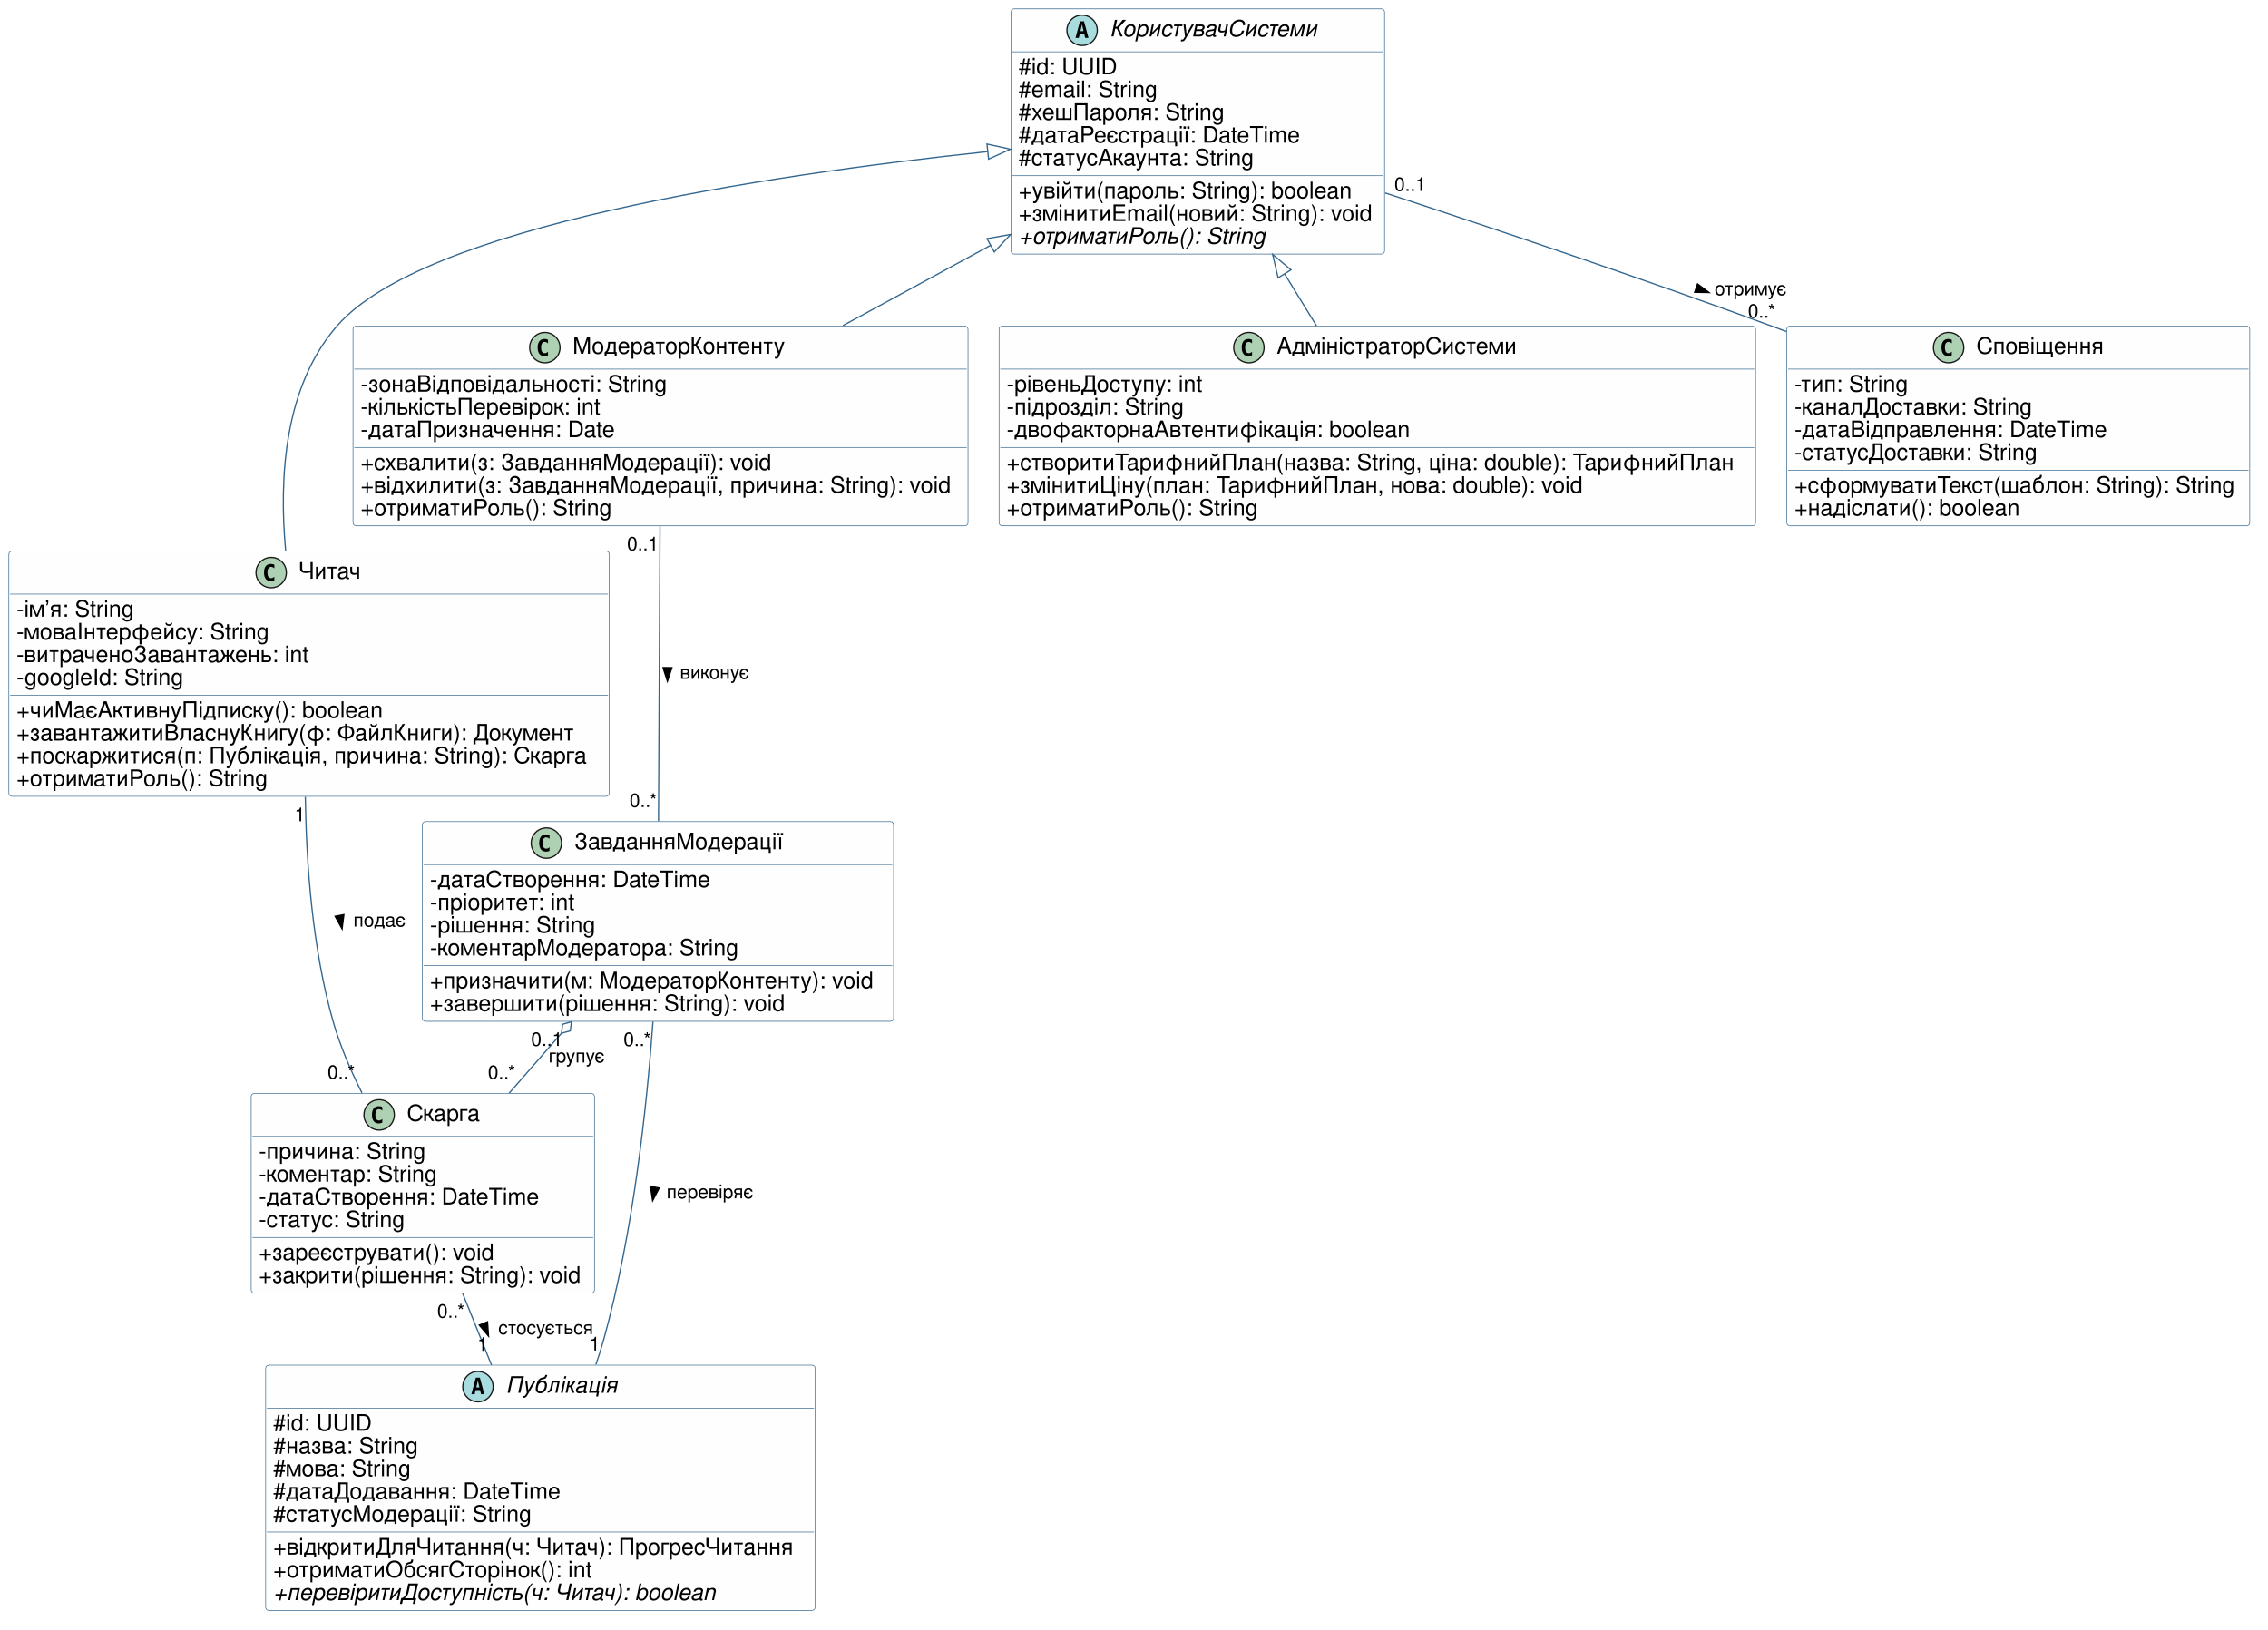
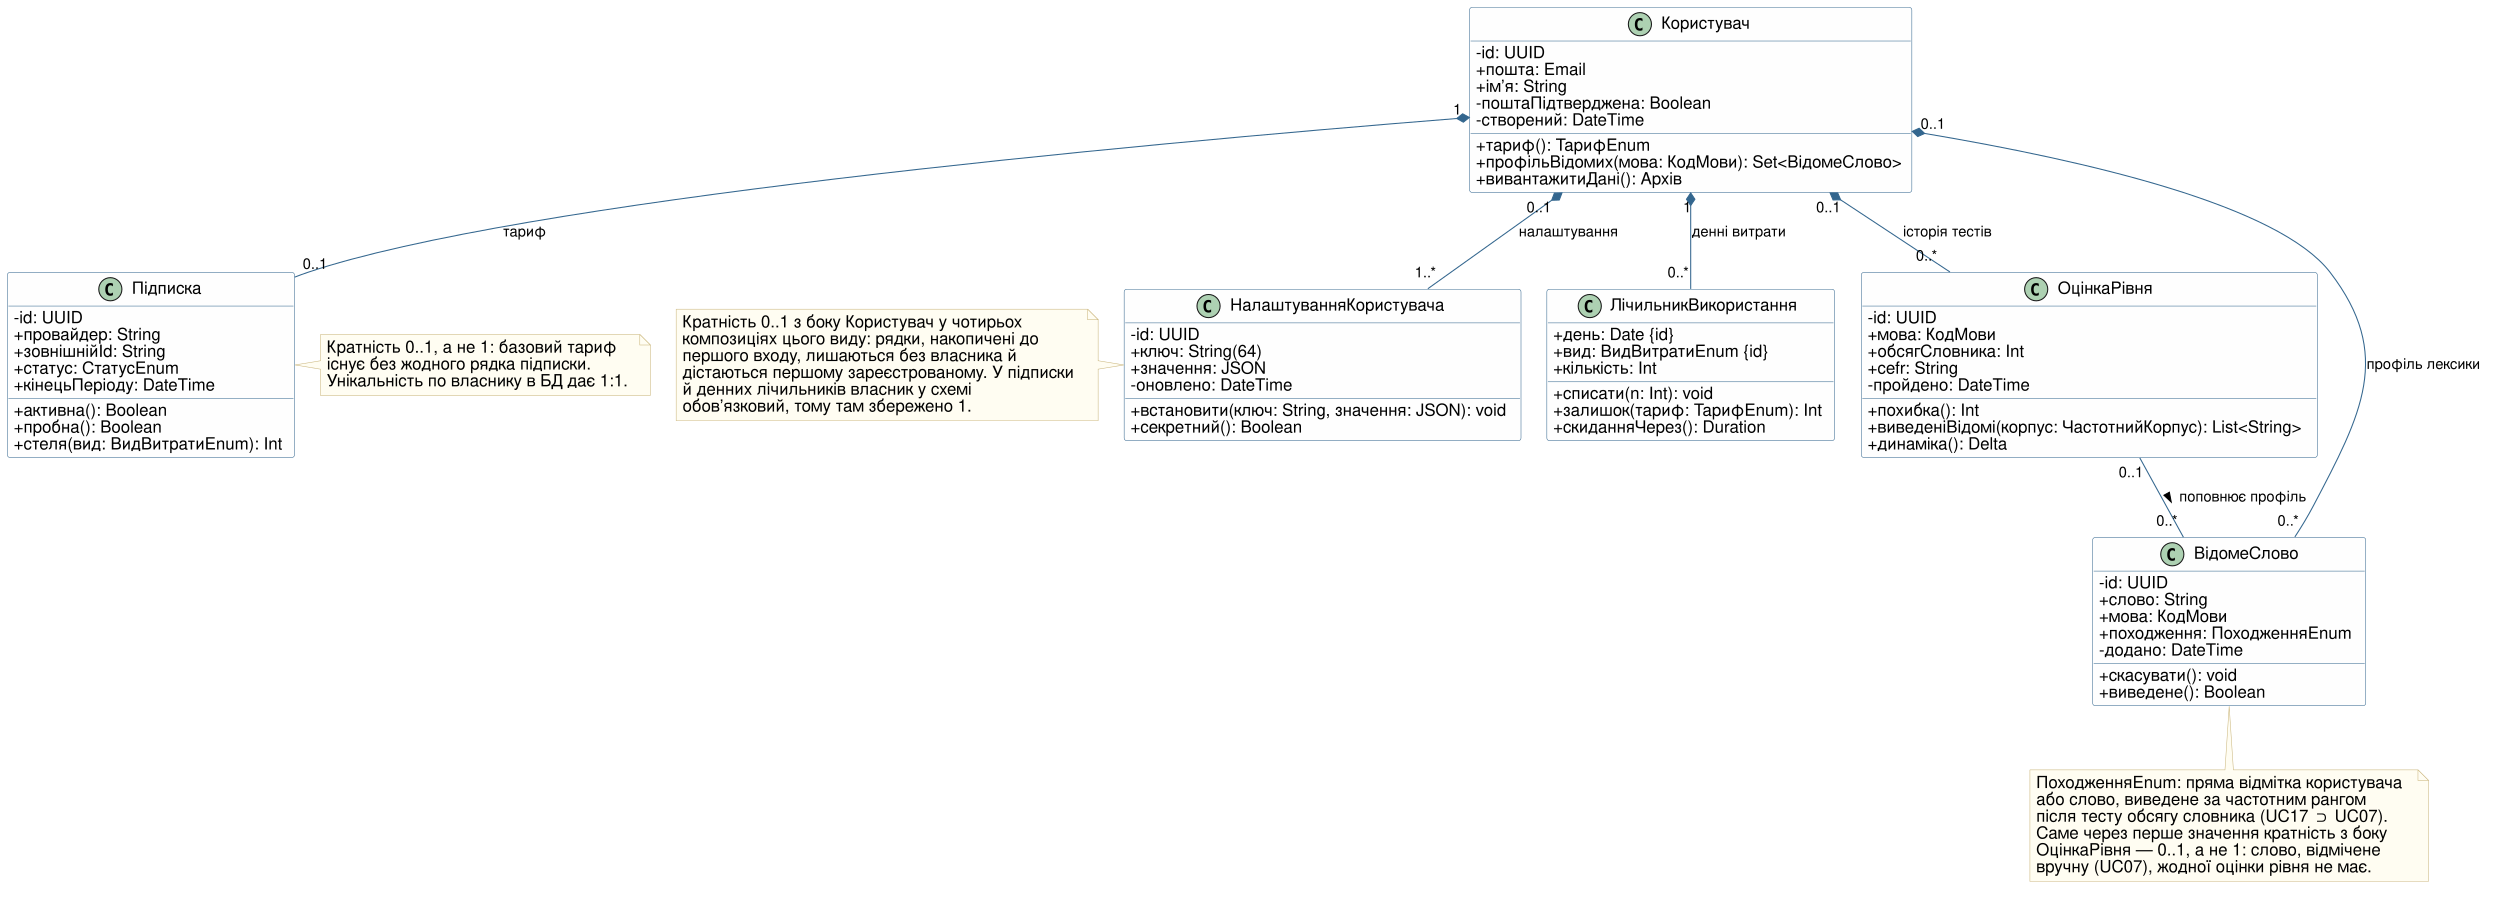
- <svg xmlns="http://www.w3.org/2000/svg" version="1.1" data-diagram-type="CLASS" style="width:1794px;height:1289px;background:#FFFFFF;" width="1794px" height="1289px" viewBox="0 0 1794 1289" zoomAndPan="magnify" preserveAspectRatio="none" contentStyleType="text/css">
+ <svg xmlns="http://www.w3.org/2000/svg" version="1.1" data-diagram-type="CLASS" style="width:2377px;height:853px;background:#FFFFFF;" width="2377px" height="853px" viewBox="0 0 2377 853" zoomAndPan="magnify" preserveAspectRatio="none" contentStyleType="text/css">
  <defs />
  <g font-family="sans-serif" lengthAdjust="spacing">
-     <g class="entity" data-qualified-name="................." id="ent0001" data-source-line="19">
-       <rect x="799.75" y="7" width="295.447" height="194" fill="#FEFEFE" style="stroke:#33668E;stroke-width:0.5;" rx="2.5" ry="2.5" />
-       <ellipse cx="855.949" cy="24" rx="12" ry="12" fill="#A9DCDF" style="stroke:#181818;stroke-width:1;" />
-       <path d="M855.863,19.251 L854.641,24.621 L857.093,24.621 Z M854.281,16.878 L857.454,16.878 L860.996,30 L858.403,30 L857.594,26.757 L854.123,26.757 L853.332,30 L850.739,30 Z " fill="#000" />
-       <text x="877.949" y="28.86" fill="#000" font-size="18" textLength="174.05" font-style="italic" font-family="'Helvetica'">КористувачСистеми</text>
-       <line x1="800.75" y1="41" x2="1094.197" y2="41" style="stroke:#33668E;stroke-width:0.5;" />
-       <text x="805.75" y="58.86" fill="#000" font-size="18" textLength="78.021" font-family="'Helvetica'">#id: UUID</text>
-       <text x="805.75" y="76.86" fill="#000" font-size="18" textLength="110.048" font-family="'Helvetica'">#email: String</text>
-       <text x="805.75" y="94.86" fill="#000" font-size="18" textLength="163.459" font-family="'Helvetica'">#хешПароля: String</text>
-       <text x="805.75" y="112.86" fill="#000" font-size="18" textLength="225.8" font-family="'Helvetica'">#датаРеєстрації: DateTime</text>
-       <text x="805.75" y="130.86" fill="#000" font-size="18" textLength="192.146" font-family="'Helvetica'">#статусАкаунта: String</text>
-       <line x1="800.75" y1="139" x2="1094.197" y2="139" style="stroke:#33668E;stroke-width:0.5;" />
-       <text x="805.75" y="156.86" fill="#000" font-size="18" textLength="265.825" font-family="'Helvetica'">+увійти(пароль: String): boolean</text>
-       <text x="805.75" y="174.86" fill="#000" font-size="18" textLength="283.447" font-family="'Helvetica'">+змінитиEmail(новий: String): void</text>
-       <text x="805.75" y="192.86" fill="#000" font-size="18" textLength="201.647" font-style="italic" font-family="'Helvetica'">+отриматиРоль(): String</text>
+     <g class="entity" data-qualified-name=".........." id="ent0001" data-source-line="21">
+       <rect x="1397.25" y="7" width="420.531" height="176" fill="#FEFEFE" style="stroke:#33668E;stroke-width:0.5;" rx="2.5" ry="2.5" />
+       <ellipse cx="1559.227" cy="23" rx="11" ry="11" fill="#ADD1B2" style="stroke:#181818;stroke-width:1;" />
+       <path d="M1561.672,28.664 Q1561.125,28.945 1560.523,29.086 Q1559.922,29.227 1559.258,29.227 Q1556.898,29.227 1555.656,27.672 Q1554.414,26.117 1554.414,23.18 Q1554.414,20.234 1555.656,18.68 Q1556.898,17.125 1559.258,17.125 Q1559.922,17.125 1560.531,17.266 Q1561.141,17.406 1561.672,17.688 L1561.672,20.25 Q1561.078,19.703 1560.52,19.449 Q1559.961,19.195 1559.367,19.195 Q1558.102,19.195 1557.457,20.199 Q1556.813,21.203 1556.813,23.18 Q1556.813,25.148 1557.457,26.152 Q1558.102,27.156 1559.367,27.156 Q1559.961,27.156 1560.52,26.902 Q1561.078,26.648 1561.672,26.102 Z " fill="#000" />
+       <text x="1579.727" y="27.32" fill="#000" font-size="16" textLength="88.078" font-family="'Helvetica'">Користувач</text>
+       <line x1="1398.25" y1="39" x2="1816.781" y2="39" style="stroke:#33668E;stroke-width:0.5;" />
+       <text x="1403.25" y="55.32" fill="#000" font-size="16" textLength="65.781" font-family="'Helvetica'">-id: UUID</text>
+       <text x="1403.25" y="71.32" fill="#000" font-size="16" textLength="105.383" font-family="'Helvetica'">+пошта: Email</text>
+       <text x="1403.25" y="87.32" fill="#000" font-size="16" textLength="86.727" font-family="'Helvetica'">+імʼя: String</text>
+       <text x="1403.25" y="103.32" fill="#000" font-size="16" textLength="228.313" font-family="'Helvetica'">-поштаПідтверджена: Boolean</text>
+       <text x="1403.25" y="119.32" fill="#000" font-size="16" textLength="162.602" font-family="'Helvetica'">-створений: DateTime</text>
+       <line x1="1398.25" y1="127" x2="1816.781" y2="127" style="stroke:#33668E;stroke-width:0.5;" />
+       <text x="1403.25" y="143.32" fill="#000" font-size="16" textLength="169.352" font-family="'Helvetica'">+тариф(): ТарифEnum</text>
+       <text x="1403.25" y="159.32" fill="#000" font-size="16" textLength="408.531" font-family="'Helvetica'">+профільВідомих(мова: КодМови): Set&lt;ВідомеСлово&gt;</text>
+       <text x="1403.25" y="175.32" fill="#000" font-size="16" textLength="202.242" font-family="'Helvetica'">+вивантажитиДані(): Архів</text>
    </g>
-     <g class="entity" data-qualified-name="....." id="ent0002" data-source-line="30">
-       <rect x="7" y="436" width="474.946" height="194" fill="#FEFEFE" style="stroke:#33668E;stroke-width:0.5;" rx="2.5" ry="2.5" />
-       <ellipse cx="214.511" cy="453" rx="12" ry="12" fill="#ADD1B2" style="stroke:#181818;stroke-width:1;" />
-       <path d="M217.012,459.122 Q216.397,459.438 215.72,459.597 Q215.043,459.755 214.296,459.755 Q211.642,459.755 210.245,458.006 Q208.847,456.257 208.847,452.952 Q208.847,449.639 210.245,447.89 Q211.642,446.141 214.296,446.141 Q215.043,446.141 215.729,446.299 Q216.415,446.457 217.012,446.773 L217.012,449.656 Q216.344,449.041 215.716,448.755 Q215.087,448.47 214.419,448.47 Q212.996,448.47 212.271,449.599 Q211.545,450.729 211.545,452.952 Q211.545,455.167 212.271,456.296 Q212.996,457.426 214.419,457.426 Q215.087,457.426 215.716,457.14 Q216.344,456.854 217.012,456.239 Z " fill="#000" />
-       <text x="236.511" y="457.86" fill="#000" font-size="18" textLength="50.924" font-family="'Helvetica'">Читач</text>
-       <line x1="8" y1="470" x2="480.946" y2="470" style="stroke:#33668E;stroke-width:0.5;" />
-       <text x="13" y="487.86" fill="#000" font-size="18" textLength="93.05" font-family="'Helvetica'">-імʼя: String</text>
-       <text x="13" y="505.86" fill="#000" font-size="18" textLength="202.412" font-family="'Helvetica'">-моваІнтерфейсу: String</text>
-       <text x="13" y="523.86" fill="#000" font-size="18" textLength="238.052" font-family="'Helvetica'">-витраченоЗавантажень: int</text>
-       <text x="13" y="541.86" fill="#000" font-size="18" textLength="132.082" font-family="'Helvetica'">-googleId: String</text>
-       <line x1="8" y1="550" x2="480.946" y2="550" style="stroke:#33668E;stroke-width:0.5;" />
-       <text x="13" y="567.86" fill="#000" font-size="18" textLength="297.483" font-family="'Helvetica'">+чиМаєАктивнуПідписку(): boolean</text>
-       <text x="13" y="585.86" fill="#000" font-size="18" textLength="457.585" font-family="'Helvetica'">+завантажитиВласнуКнигу(ф: ФайлКниги): Документ</text>
-       <text x="13" y="603.86" fill="#000" font-size="18" textLength="462.946" font-family="'Helvetica'">+поскаржитися(п: Публікація, причина: String): Скарга</text>
-       <text x="13" y="621.86" fill="#000" font-size="18" textLength="201.894" font-family="'Helvetica'">+отриматиРоль(): String</text>
+     <g class="entity" data-qualified-name="......................." id="ent0002" data-source-line="32">
+       <rect x="1068.85" y="275" width="377.32" height="144" fill="#FEFEFE" style="stroke:#33668E;stroke-width:0.5;" rx="2.5" ry="2.5" />
+       <ellipse cx="1149.084" cy="291" rx="11" ry="11" fill="#ADD1B2" style="stroke:#181818;stroke-width:1;" />
+       <path d="M1151.53,296.664 Q1150.983,296.945 1150.381,297.086 Q1149.78,297.227 1149.116,297.227 Q1146.756,297.227 1145.514,295.672 Q1144.272,294.117 1144.272,291.18 Q1144.272,288.234 1145.514,286.68 Q1146.756,285.125 1149.116,285.125 Q1149.78,285.125 1150.389,285.266 Q1150.998,285.406 1151.53,285.688 L1151.53,288.25 Q1150.936,287.703 1150.377,287.449 Q1149.819,287.195 1149.225,287.195 Q1147.959,287.195 1147.315,288.199 Q1146.67,289.203 1146.67,291.18 Q1146.67,293.148 1147.315,294.152 Q1147.959,295.156 1149.225,295.156 Q1149.819,295.156 1150.377,294.902 Q1150.936,294.648 1151.53,294.102 Z " fill="#000" />
+       <text x="1169.584" y="295.32" fill="#000" font-size="16" textLength="208.352" font-family="'Helvetica'">НалаштуванняКористувача</text>
+       <line x1="1069.85" y1="307" x2="1445.17" y2="307" style="stroke:#33668E;stroke-width:0.5;" />
+       <text x="1074.85" y="323.32" fill="#000" font-size="16" textLength="65.781" font-family="'Helvetica'">-id: UUID</text>
+       <text x="1074.85" y="339.32" fill="#000" font-size="16" textLength="127.492" font-family="'Helvetica'">+ключ: String(64)</text>
+       <text x="1074.85" y="355.32" fill="#000" font-size="16" textLength="130.938" font-family="'Helvetica'">+значення: JSON</text>
+       <text x="1074.85" y="371.32" fill="#000" font-size="16" textLength="154.914" font-family="'Helvetica'">-оновлено: DateTime</text>
+       <line x1="1069.85" y1="379" x2="1445.17" y2="379" style="stroke:#33668E;stroke-width:0.5;" />
+       <text x="1074.85" y="395.32" fill="#000" font-size="16" textLength="365.32" font-family="'Helvetica'">+встановити(ключ: String, значення: JSON): void</text>
+       <text x="1074.85" y="411.32" fill="#000" font-size="16" textLength="166.641" font-family="'Helvetica'">+секретний(): Boolean</text>
    </g>
-     <g class="entity" data-qualified-name="................." id="ent0003" data-source-line="41">
-       <rect x="279.23" y="258" width="486.486" height="158" fill="#FEFEFE" style="stroke:#33668E;stroke-width:0.5;" rx="2.5" ry="2.5" />
-       <ellipse cx="430.966" cy="275" rx="12" ry="12" fill="#ADD1B2" style="stroke:#181818;stroke-width:1;" />
-       <path d="M433.467,281.122 Q432.852,281.438 432.175,281.597 Q431.498,281.755 430.751,281.755 Q428.097,281.755 426.699,280.006 Q425.302,278.257 425.302,274.952 Q425.302,271.639 426.699,269.89 Q428.097,268.141 430.751,268.141 Q431.498,268.141 432.184,268.299 Q432.869,268.457 433.467,268.773 L433.467,271.656 Q432.799,271.041 432.17,270.755 Q431.542,270.47 430.874,270.47 Q429.45,270.47 428.725,271.599 Q428,272.729 428,274.952 Q428,277.167 428.725,278.296 Q429.45,279.426 430.874,279.426 Q431.542,279.426 432.17,279.14 Q432.799,278.854 433.467,278.239 Z " fill="#000" />
-       <text x="452.966" y="279.86" fill="#000" font-size="18" textLength="174.015" font-family="'Helvetica'">МодераторКонтенту</text>
-       <line x1="280.23" y1="292" x2="764.716" y2="292" style="stroke:#33668E;stroke-width:0.5;" />
-       <text x="285.23" y="309.86" fill="#000" font-size="18" textLength="245.109" font-family="'Helvetica'">-зонаВідповідальності: String</text>
-       <text x="285.23" y="327.86" fill="#000" font-size="18" textLength="195.82" font-family="'Helvetica'">-кількістьПеревірок: int</text>
-       <text x="285.23" y="345.86" fill="#000" font-size="18" textLength="206.244" font-family="'Helvetica'">-датаПризначення: Date</text>
-       <line x1="280.23" y1="354" x2="764.716" y2="354" style="stroke:#33668E;stroke-width:0.5;" />
-       <text x="285.23" y="371.86" fill="#000" font-size="18" textLength="330.328" font-family="'Helvetica'">+схвалити(з: ЗавданняМодерації): void</text>
-       <text x="285.23" y="389.86" fill="#000" font-size="18" textLength="474.486" font-family="'Helvetica'">+відхилити(з: ЗавданняМодерації, причина: String): void</text>
-       <text x="285.23" y="407.86" fill="#000" font-size="18" textLength="201.894" font-family="'Helvetica'">+отриматиРоль(): String</text>
+     <g class="entity" data-qualified-name="........" id="ent0003" data-source-line="41">
+       <rect x="7" y="259" width="273.023" height="176" fill="#FEFEFE" style="stroke:#33668E;stroke-width:0.5;" rx="2.5" ry="2.5" />
+       <ellipse cx="104.91" cy="275" rx="11" ry="11" fill="#ADD1B2" style="stroke:#181818;stroke-width:1;" />
+       <path d="M107.355,280.664 Q106.809,280.945 106.207,281.086 Q105.605,281.227 104.941,281.227 Q102.582,281.227 101.34,279.672 Q100.098,278.117 100.098,275.18 Q100.098,272.234 101.34,270.68 Q102.582,269.125 104.941,269.125 Q105.605,269.125 106.215,269.266 Q106.824,269.406 107.355,269.688 L107.355,272.25 Q106.762,271.703 106.203,271.449 Q105.645,271.195 105.051,271.195 Q103.785,271.195 103.141,272.199 Q102.496,273.203 102.496,275.18 Q102.496,277.148 103.141,278.152 Q103.785,279.156 105.051,279.156 Q105.645,279.156 106.203,278.902 Q106.762,278.648 107.355,278.102 Z " fill="#000" />
+       <text x="125.41" y="279.32" fill="#000" font-size="16" textLength="68.703" font-family="'Helvetica'">Підписка</text>
+       <line x1="8" y1="291" x2="279.023" y2="291" style="stroke:#33668E;stroke-width:0.5;" />
+       <text x="13" y="307.32" fill="#000" font-size="16" textLength="65.781" font-family="'Helvetica'">-id: UUID</text>
+       <text x="13" y="323.32" fill="#000" font-size="16" textLength="141.219" font-family="'Helvetica'">+провайдер: String</text>
+       <text x="13" y="339.32" fill="#000" font-size="16" textLength="145.727" font-family="'Helvetica'">+зовнішнійId: String</text>
+       <text x="13" y="355.32" fill="#000" font-size="16" textLength="161.383" font-family="'Helvetica'">+статус: СтатусEnum</text>
+       <text x="13" y="371.32" fill="#000" font-size="16" textLength="194.328" font-family="'Helvetica'">+кінецьПеріоду: DateTime</text>
+       <line x1="8" y1="379" x2="279.023" y2="379" style="stroke:#33668E;stroke-width:0.5;" />
+       <text x="13" y="395.32" fill="#000" font-size="16" textLength="149.172" font-family="'Helvetica'">+активна(): Boolean</text>
+       <text x="13" y="411.32" fill="#000" font-size="16" textLength="141" font-family="'Helvetica'">+пробна(): Boolean</text>
+       <text x="13" y="427.32" fill="#000" font-size="16" textLength="261.023" font-family="'Helvetica'">+стеля(вид: ВидВитратиEnum): Int</text>
    </g>
-     <g class="entity" data-qualified-name="...................." id="ent0004" data-source-line="50">
-       <rect x="790.27" y="258" width="598.397" height="158" fill="#FEFEFE" style="stroke:#33668E;stroke-width:0.5;" rx="2.5" ry="2.5" />
-       <ellipse cx="987.889" cy="275" rx="12" ry="12" fill="#ADD1B2" style="stroke:#181818;stroke-width:1;" />
-       <path d="M990.39,281.122 Q989.775,281.438 989.098,281.597 Q988.421,281.755 987.674,281.755 Q985.02,281.755 983.623,280.006 Q982.225,278.257 982.225,274.952 Q982.225,271.639 983.623,269.89 Q985.02,268.141 987.674,268.141 Q988.421,268.141 989.107,268.299 Q989.792,268.457 990.39,268.773 L990.39,271.656 Q989.722,271.041 989.094,270.755 Q988.465,270.47 987.797,270.47 Q986.374,270.47 985.648,271.599 Q984.923,272.729 984.923,274.952 Q984.923,277.167 985.648,278.296 Q986.374,279.426 987.797,279.426 Q988.465,279.426 989.094,279.14 Q989.722,278.854 990.39,278.239 Z " fill="#000" />
-       <text x="1009.889" y="279.86" fill="#000" font-size="18" textLength="194.159" font-family="'Helvetica'">АдміністраторСистеми</text>
-       <line x1="791.27" y1="292" x2="1387.667" y2="292" style="stroke:#33668E;stroke-width:0.5;" />
-       <text x="796.27" y="309.86" fill="#000" font-size="18" textLength="156.533" font-family="'Helvetica'">-рівеньДоступу: int</text>
-       <text x="796.27" y="327.86" fill="#000" font-size="18" textLength="142.198" font-family="'Helvetica'">-підрозділ: String</text>
-       <text x="796.27" y="345.86" fill="#000" font-size="18" textLength="328.491" font-family="'Helvetica'">-двофакторнаАвтентифікація: boolean</text>
-       <line x1="791.27" y1="354" x2="1387.667" y2="354" style="stroke:#33668E;stroke-width:0.5;" />
-       <text x="796.27" y="371.86" fill="#000" font-size="18" textLength="586.397" font-family="'Helvetica'">+створитиТарифнийПлан(назва: String, ціна: double): ТарифнийПлан</text>
-       <text x="796.27" y="389.86" fill="#000" font-size="18" textLength="461.9" font-family="'Helvetica'">+змінитиЦіну(план: ТарифнийПлан, нова: double): void</text>
-       <text x="796.27" y="407.86" fill="#000" font-size="18" textLength="201.894" font-family="'Helvetica'">+отриматиРоль(): String</text>
+     <g class="entity" data-qualified-name="....................." id="ent0004" data-source-line="52">
+       <rect x="1470.73" y="275" width="273.563" height="144" fill="#FEFEFE" style="stroke:#33668E;stroke-width:0.5;" rx="2.5" ry="2.5" />
+       <ellipse cx="1511.545" cy="291" rx="11" ry="11" fill="#ADD1B2" style="stroke:#181818;stroke-width:1;" />
+       <path d="M1513.991,296.664 Q1513.444,296.945 1512.842,297.086 Q1512.241,297.227 1511.576,297.227 Q1509.217,297.227 1507.975,295.672 Q1506.733,294.117 1506.733,291.18 Q1506.733,288.234 1507.975,286.68 Q1509.217,285.125 1511.576,285.125 Q1512.241,285.125 1512.85,285.266 Q1513.459,285.406 1513.991,285.688 L1513.991,288.25 Q1513.397,287.703 1512.838,287.449 Q1512.28,287.195 1511.686,287.195 Q1510.42,287.195 1509.776,288.199 Q1509.131,289.203 1509.131,291.18 Q1509.131,293.148 1509.776,294.152 Q1510.42,295.156 1511.686,295.156 Q1512.28,295.156 1512.838,294.902 Q1513.397,294.648 1513.991,294.102 Z " fill="#000" />
+       <text x="1531.282" y="295.32" fill="#000" font-size="16" textLength="184.195" font-family="'Helvetica'">ЛічильникВикористання</text>
+       <line x1="1471.73" y1="307" x2="1743.293" y2="307" style="stroke:#33668E;stroke-width:0.5;" />
+       <text x="1476.73" y="323.32" fill="#000" font-size="16" textLength="115.102" font-family="'Helvetica'">+день: Date {id}</text>
+       <text x="1476.73" y="339.32" fill="#000" font-size="16" textLength="208.258" font-family="'Helvetica'">+вид: ВидВитратиEnum {id}</text>
+       <text x="1476.73" y="355.32" fill="#000" font-size="16" textLength="101.836" font-family="'Helvetica'">+кількість: Int</text>
+       <line x1="1471.73" y1="363" x2="1743.293" y2="363" style="stroke:#33668E;stroke-width:0.5;" />
+       <text x="1476.73" y="379.32" fill="#000" font-size="16" textLength="154.289" font-family="'Helvetica'">+списати(n: Int): void</text>
+       <text x="1476.73" y="395.32" fill="#000" font-size="16" textLength="261.563" font-family="'Helvetica'">+залишок(тариф: ТарифEnum): Int</text>
+       <text x="1476.73" y="411.32" fill="#000" font-size="16" textLength="205.906" font-family="'Helvetica'">+скиданняЧерез(): Duration</text>
    </g>
-     <g class="entity" data-qualified-name=".........." id="ent0005" data-source-line="59">
-       <rect x="1413.4" y="258" width="366.155" height="158" fill="#FEFEFE" style="stroke:#33668E;stroke-width:0.5;" rx="2.5" ry="2.5" />
-       <ellipse cx="1541.366" cy="275" rx="12" ry="12" fill="#ADD1B2" style="stroke:#181818;stroke-width:1;" />
-       <path d="M1543.867,281.122 Q1543.252,281.438 1542.575,281.597 Q1541.898,281.755 1541.151,281.755 Q1538.497,281.755 1537.099,280.006 Q1535.702,278.257 1535.702,274.952 Q1535.702,271.639 1537.099,269.89 Q1538.497,268.141 1541.151,268.141 Q1541.898,268.141 1542.584,268.299 Q1543.269,268.457 1543.867,268.773 L1543.867,271.656 Q1543.199,271.041 1542.57,270.755 Q1541.942,270.47 1541.274,270.47 Q1539.85,270.47 1539.125,271.599 Q1538.4,272.729 1538.4,274.952 Q1538.4,277.167 1539.125,278.296 Q1539.85,279.426 1541.274,279.426 Q1541.942,279.426 1542.57,279.14 Q1543.199,278.854 1543.867,278.239 Z " fill="#000" />
-       <text x="1563.366" y="279.86" fill="#000" font-size="18" textLength="101.224" font-family="'Helvetica'">Сповіщення</text>
-       <line x1="1414.4" y1="292" x2="1778.555" y2="292" style="stroke:#33668E;stroke-width:0.5;" />
-       <text x="1419.4" y="309.86" fill="#000" font-size="18" textLength="92.531" font-family="'Helvetica'">-тип: String</text>
-       <text x="1419.4" y="327.86" fill="#000" font-size="18" textLength="194.115" font-family="'Helvetica'">-каналДоставки: String</text>
-       <text x="1419.4" y="345.86" fill="#000" font-size="18" textLength="251.165" font-family="'Helvetica'">-датаВідправлення: DateTime</text>
-       <text x="1419.4" y="363.86" fill="#000" font-size="18" textLength="198.896" font-family="'Helvetica'">-статусДоставки: String</text>
-       <line x1="1414.4" y1="372" x2="1778.555" y2="372" style="stroke:#33668E;stroke-width:0.5;" />
-       <text x="1419.4" y="389.86" fill="#000" font-size="18" textLength="354.155" font-family="'Helvetica'">+сформуватиТекст(шаблон: String): String</text>
-       <text x="1419.4" y="407.86" fill="#000" font-size="18" textLength="180.343" font-family="'Helvetica'">+надіслати(): boolean</text>
+     <g class="entity" data-qualified-name="..........." id="ent0005" data-source-line="61">
+       <rect x="1769.7" y="259" width="433.625" height="176" fill="#FEFEFE" style="stroke:#33668E;stroke-width:0.5;" rx="2.5" ry="2.5" />
+       <ellipse cx="1936.005" cy="275" rx="11" ry="11" fill="#ADD1B2" style="stroke:#181818;stroke-width:1;" />
+       <path d="M1938.45,280.664 Q1937.903,280.945 1937.302,281.086 Q1936.7,281.227 1936.036,281.227 Q1933.677,281.227 1932.434,279.672 Q1931.192,278.117 1931.192,275.18 Q1931.192,272.234 1932.434,270.68 Q1933.677,269.125 1936.036,269.125 Q1936.7,269.125 1937.309,269.266 Q1937.919,269.406 1938.45,269.688 L1938.45,272.25 Q1937.856,271.703 1937.298,271.449 Q1936.739,271.195 1936.145,271.195 Q1934.88,271.195 1934.235,272.199 Q1933.591,273.203 1933.591,275.18 Q1933.591,277.148 1934.235,278.152 Q1934.88,279.156 1936.145,279.156 Q1936.739,279.156 1937.298,278.902 Q1937.856,278.648 1938.45,278.102 Z " fill="#000" />
+       <text x="1956.505" y="279.32" fill="#000" font-size="16" textLength="92.516" font-family="'Helvetica'">ОцінкаРівня</text>
+       <line x1="1770.7" y1="291" x2="2202.325" y2="291" style="stroke:#33668E;stroke-width:0.5;" />
+       <text x="1775.7" y="307.32" fill="#000" font-size="16" textLength="65.781" font-family="'Helvetica'">-id: UUID</text>
+       <text x="1775.7" y="323.32" fill="#000" font-size="16" textLength="125.047" font-family="'Helvetica'">+мова: КодМови</text>
+       <text x="1775.7" y="339.32" fill="#000" font-size="16" textLength="151.5" font-family="'Helvetica'">+обсягСловника: Int</text>
+       <text x="1775.7" y="355.32" fill="#000" font-size="16" textLength="86.703" font-family="'Helvetica'">+cefr: String</text>
+       <text x="1775.7" y="371.32" fill="#000" font-size="16" textLength="155.992" font-family="'Helvetica'">-пройдено: DateTime</text>
+       <line x1="1770.7" y1="379" x2="2202.325" y2="379" style="stroke:#33668E;stroke-width:0.5;" />
+       <text x="1775.7" y="395.32" fill="#000" font-size="16" textLength="108.375" font-family="'Helvetica'">+похибка(): Int</text>
+       <text x="1775.7" y="411.32" fill="#000" font-size="16" textLength="421.625" font-family="'Helvetica'">+виведеніВідомі(корпус: ЧастотнийКорпус): List&lt;String&gt;</text>
+       <text x="1775.7" y="427.32" fill="#000" font-size="16" textLength="134.945" font-family="'Helvetica'">+динаміка(): Delta</text>
    </g>
-     <g class="entity" data-qualified-name="......" id="ent0006" data-source-line="68">
-       <rect x="198.71" y="865" width="271.523" height="158" fill="#FEFEFE" style="stroke:#33668E;stroke-width:0.5;" rx="2.5" ry="2.5" />
-       <ellipse cx="299.9" cy="882" rx="12" ry="12" fill="#ADD1B2" style="stroke:#181818;stroke-width:1;" />
-       <path d="M302.401,888.122 Q301.786,888.438 301.109,888.597 Q300.432,888.755 299.685,888.755 Q297.031,888.755 295.633,887.006 Q294.236,885.257 294.236,881.952 Q294.236,878.639 295.633,876.89 Q297.031,875.141 299.685,875.141 Q300.432,875.141 301.118,875.299 Q301.803,875.457 302.401,875.773 L302.401,878.656 Q301.733,878.041 301.105,877.755 Q300.476,877.47 299.808,877.47 Q298.384,877.47 297.659,878.599 Q296.934,879.729 296.934,881.952 Q296.934,884.167 297.659,885.296 Q298.384,886.426 299.808,886.426 Q300.476,886.426 301.105,886.14 Q301.733,885.854 302.401,885.239 Z " fill="#000" />
-       <text x="321.9" y="886.86" fill="#000" font-size="18" textLength="60.144" font-family="'Helvetica'">Скарга</text>
-       <line x1="199.71" y1="899" x2="469.233" y2="899" style="stroke:#33668E;stroke-width:0.5;" />
-       <text x="204.71" y="916.86" fill="#000" font-size="18" textLength="133.752" font-family="'Helvetica'">-причина: String</text>
-       <text x="204.71" y="934.86" fill="#000" font-size="18" textLength="143.921" font-family="'Helvetica'">-коментар: String</text>
-       <text x="204.71" y="952.86" fill="#000" font-size="18" textLength="225.905" font-family="'Helvetica'">-датаСтворення: DateTime</text>
-       <text x="204.71" y="970.86" fill="#000" font-size="18" textLength="118.028" font-family="'Helvetica'">-статус: String</text>
-       <line x1="199.71" y1="979" x2="469.233" y2="979" style="stroke:#33668E;stroke-width:0.5;" />
-       <text x="204.71" y="996.86" fill="#000" font-size="18" textLength="189.94" font-family="'Helvetica'">+зареєструвати(): void</text>
-       <text x="204.71" y="1014.86" fill="#000" font-size="18" textLength="259.523" font-family="'Helvetica'">+закрити(рішення: String): void</text>
+     <g class="entity" data-qualified-name="..........." id="ent0006" data-source-line="72">
+       <rect x="1989.68" y="511" width="259.672" height="160" fill="#FEFEFE" style="stroke:#33668E;stroke-width:0.5;" rx="2.5" ry="2.5" />
+       <ellipse cx="2065.426" cy="527" rx="11" ry="11" fill="#ADD1B2" style="stroke:#181818;stroke-width:1;" />
+       <path d="M2067.871,532.664 Q2067.325,532.945 2066.723,533.086 Q2066.121,533.227 2065.457,533.227 Q2063.098,533.227 2061.856,531.672 Q2060.614,530.117 2060.614,527.18 Q2060.614,524.234 2061.856,522.68 Q2063.098,521.125 2065.457,521.125 Q2066.121,521.125 2066.731,521.266 Q2067.34,521.406 2067.871,521.688 L2067.871,524.25 Q2067.278,523.703 2066.719,523.449 Q2066.16,523.195 2065.567,523.195 Q2064.301,523.195 2063.657,524.199 Q2063.012,525.203 2063.012,527.18 Q2063.012,529.148 2063.657,530.152 Q2064.301,531.156 2065.567,531.156 Q2066.16,531.156 2066.719,530.902 Q2067.278,530.648 2067.871,530.102 Z " fill="#000" />
+       <text x="2085.926" y="531.32" fill="#000" font-size="16" textLength="99.68" font-family="'Helvetica'">ВідомеСлово</text>
+       <line x1="1990.68" y1="543" x2="2248.352" y2="543" style="stroke:#33668E;stroke-width:0.5;" />
+       <text x="1995.68" y="559.32" fill="#000" font-size="16" textLength="65.781" font-family="'Helvetica'">-id: UUID</text>
+       <text x="1995.68" y="575.32" fill="#000" font-size="16" textLength="103.781" font-family="'Helvetica'">+слово: String</text>
+       <text x="1995.68" y="591.32" fill="#000" font-size="16" textLength="125.047" font-family="'Helvetica'">+мова: КодМови</text>
+       <text x="1995.68" y="607.32" fill="#000" font-size="16" textLength="247.672" font-family="'Helvetica'">+походження: ПоходженняEnum</text>
+       <text x="1995.68" y="623.32" fill="#000" font-size="16" textLength="138.555" font-family="'Helvetica'">-додано: DateTime</text>
+       <line x1="1990.68" y1="631" x2="2248.352" y2="631" style="stroke:#33668E;stroke-width:0.5;" />
+       <text x="1995.68" y="647.32" fill="#000" font-size="16" textLength="134.906" font-family="'Helvetica'">+скасувати(): void</text>
+       <text x="1995.68" y="663.32" fill="#000" font-size="16" textLength="159.766" font-family="'Helvetica'">+виведене(): Boolean</text>
    </g>
-     <g class="entity" data-qualified-name="................." id="ent0007" data-source-line="77">
-       <rect x="334.09" y="650" width="372.765" height="158" fill="#FEFEFE" style="stroke:#33668E;stroke-width:0.5;" rx="2.5" ry="2.5" />
-       <ellipse cx="432.177" cy="667" rx="12" ry="12" fill="#ADD1B2" style="stroke:#181818;stroke-width:1;" />
-       <path d="M434.678,673.122 Q434.063,673.438 433.386,673.597 Q432.71,673.755 431.963,673.755 Q429.308,673.755 427.911,672.006 Q426.513,670.257 426.513,666.952 Q426.513,663.639 427.911,661.89 Q429.308,660.141 431.963,660.141 Q432.71,660.141 433.395,660.299 Q434.081,660.457 434.678,660.773 L434.678,663.656 Q434.01,663.041 433.382,662.755 Q432.754,662.47 432.086,662.47 Q430.662,662.47 429.937,663.599 Q429.212,664.729 429.212,666.952 Q429.212,669.167 429.937,670.296 Q430.662,671.426 432.086,671.426 Q432.754,671.426 433.382,671.14 Q434.01,670.854 434.678,670.239 Z " fill="#000" />
-       <text x="454.177" y="671.86" fill="#000" font-size="18" textLength="167.59" font-family="'Helvetica'">ЗавданняМодерації</text>
-       <line x1="335.09" y1="684" x2="705.855" y2="684" style="stroke:#33668E;stroke-width:0.5;" />
-       <text x="340.09" y="701.86" fill="#000" font-size="18" textLength="225.905" font-family="'Helvetica'">-датаСтворення: DateTime</text>
-       <text x="340.09" y="719.86" fill="#000" font-size="18" textLength="117.563" font-family="'Helvetica'">-пріоритет: int</text>
-       <text x="340.09" y="737.86" fill="#000" font-size="18" textLength="131.106" font-family="'Helvetica'">-рішення: String</text>
-       <text x="340.09" y="755.86" fill="#000" font-size="18" textLength="248.897" font-family="'Helvetica'">-коментарМодератора: String</text>
-       <line x1="335.09" y1="764" x2="705.855" y2="764" style="stroke:#33668E;stroke-width:0.5;" />
-       <text x="340.09" y="781.86" fill="#000" font-size="18" textLength="360.765" font-family="'Helvetica'">+призначити(м: МодераторКонтенту): void</text>
-       <text x="340.09" y="799.86" fill="#000" font-size="18" textLength="283.535" font-family="'Helvetica'">+завершити(рішення: String): void</text>
+     <g class="entity" data-qualified-name="GMN13" id="ent0014" data-source-line="93">
+       <path d="M304.71,318 L304.71,343 L280.46,347 L304.71,351 L304.71,376 A0,0 0 0 0 304.71,376 L618.304,376 A0,0 0 0 0 618.304,376 L618.304,328 L608.304,318 L304.71,318 A0,0 0 0 0 304.71,318" style="stroke:#C9B47A;stroke-width:0.5;" fill="#FFFDF2" />
+       <path d="M608.304,318 L608.304,328 L618.304,328 L608.304,318" style="stroke:#C9B47A;stroke-width:0.5;" fill="#FFFDF2" />
+       <text x="310.71" y="335.32" fill="#000" font-size="16" textLength="281.336" font-family="'Helvetica'">Кратність 0..1, а не 1: базовий тариф</text>
+       <text x="310.71" y="351.32" fill="#000" font-size="16" textLength="260.359" font-family="'Helvetica'">існує без жодного рядка підписки.</text>
+       <text x="310.71" y="367.32" fill="#000" font-size="16" textLength="292.594" font-family="'Helvetica'">Унікальність по власнику в БД дає 1:1.</text>
    </g>
-     <g class="entity" data-qualified-name=".........." id="ent0008" data-source-line="86">
-       <rect x="210.14" y="1080" width="434.666" height="194" fill="#FEFEFE" style="stroke:#33668E;stroke-width:0.5;" rx="2.5" ry="2.5" />
-       <ellipse cx="378.07" cy="1097" rx="12" ry="12" fill="#A9DCDF" style="stroke:#181818;stroke-width:1;" />
-       <path d="M377.984,1092.251 L376.762,1097.621 L379.214,1097.621 Z M376.402,1089.878 L379.575,1089.878 L383.117,1103 L380.524,1103 L379.715,1099.757 L376.244,1099.757 L375.453,1103 L372.86,1103 Z " fill="#000" />
-       <text x="400.07" y="1101.86" fill="#000" font-size="18" textLength="89.807" font-style="italic" font-family="'Helvetica'">Публікація</text>
-       <line x1="211.14" y1="1114" x2="643.806" y2="1114" style="stroke:#33668E;stroke-width:0.5;" />
-       <text x="216.14" y="1131.86" fill="#000" font-size="18" textLength="78.021" font-family="'Helvetica'">#id: UUID</text>
-       <text x="216.14" y="1149.86" fill="#000" font-size="18" textLength="115.928" font-family="'Helvetica'">#назва: String</text>
-       <text x="216.14" y="1167.86" fill="#000" font-size="18" textLength="108.905" font-family="'Helvetica'">#мова: String</text>
-       <text x="216.14" y="1185.86" fill="#000" font-size="18" textLength="231.451" font-family="'Helvetica'">#датаДодавання: DateTime</text>
-       <text x="216.14" y="1203.86" fill="#000" font-size="18" textLength="206.789" font-family="'Helvetica'">#статусМодерації: String</text>
-       <line x1="211.14" y1="1212" x2="643.806" y2="1212" style="stroke:#33668E;stroke-width:0.5;" />
-       <text x="216.14" y="1229.86" fill="#000" font-size="18" textLength="422.666" font-family="'Helvetica'">+відкритиДляЧитання(ч: Читач): ПрогресЧитання</text>
-       <text x="216.14" y="1247.86" fill="#000" font-size="18" textLength="258.75" font-family="'Helvetica'">+отриматиОбсягСторінок(): int</text>
-       <text x="216.14" y="1265.86" fill="#000" font-size="18" textLength="362.294" font-style="italic" font-family="'Helvetica'">+перевіритиДоступність(ч: Читач): boolean</text>
+     <g class="entity" data-qualified-name="GMN16" id="ent0017" data-source-line="99">
+       <path d="M1930.03,732 L1930.03,838 A0,0 0 0 0 1930.03,838 L2308.999,838 A0,0 0 0 0 2308.999,838 L2308.999,742 L2298.999,732 L2123.51,732 L2119.51,671.48 L2115.51,732 L1930.03,732 A0,0 0 0 0 1930.03,732" style="stroke:#C9B47A;stroke-width:0.5;" fill="#FFFDF2" />
+       <path d="M2298.999,732 L2298.999,742 L2308.999,742 L2298.999,732" style="stroke:#C9B47A;stroke-width:0.5;" fill="#FFFDF2" />
+       <text x="1936.03" y="749.32" fill="#000" font-size="16" textLength="357.969" font-family="'Helvetica'">ПоходженняEnum: пряма відмітка користувача</text>
+       <text x="1936.03" y="765.32" fill="#000" font-size="16" textLength="318.164" font-family="'Helvetica'">або слово, виведене за частотним рангом</text>
+       <text x="1936.03" y="781.32" fill="#000" font-size="16" textLength="333.086" font-family="'Helvetica'">після тесту обсягу словника (UC17 ⊃ UC07).</text>
+       <text x="1936.03" y="797.32" fill="#000" font-size="16" textLength="341.625" font-family="'Helvetica'">Саме через перше значення кратність з боку</text>
+       <text x="1936.03" y="813.32" fill="#000" font-size="16" textLength="330.531" font-family="'Helvetica'">ОцінкаРівня — 0..1, а не 1: слово, відмічене</text>
+       <text x="1936.03" y="829.32" fill="#000" font-size="16" textLength="324.172" font-family="'Helvetica'">вручну (UC07), жодної оцінки рівня не має.</text>
    </g>
-     <g class="link" data-entity-1="ent0001" data-entity-2="ent0002" id="lnk9" data-source-line="98" data-link-type="extension">
-       <path d="M781.351,119.933 C602.471,138.953 334.99,179.08 266.47,258 C225.02,305.75 220.58,377.47 225.95,435.56" style="stroke:#33668E;stroke-width:1;" fill="none" id="КористувачСистеми-backto-Читач" codeLine="98" />
-       <polygon points="799.25,118.03,780.717,113.967,781.985,125.9,799.25,118.03" fill="none" style="stroke:#33668E;stroke-width:1;stroke-linejoin:miter;stroke-miterlimit:10;" />
+     <g class="entity" data-qualified-name="GMN19" id="ent0020" data-source-line="108">
+       <path d="M642.91,294 L642.91,400 A0,0 0 0 0 642.91,400 L1044.113,400 A0,0 0 0 0 1044.113,400 L1044.113,351 L1068.58,347 L1044.113,343 L1044.113,304 L1034.113,294 L642.91,294 A0,0 0 0 0 642.91,294" style="stroke:#C9B47A;stroke-width:0.5;" fill="#FFFDF2" />
+       <path d="M1034.113,294 L1034.113,304 L1044.113,304 L1034.113,294" style="stroke:#C9B47A;stroke-width:0.5;" fill="#FFFDF2" />
+       <text x="648.91" y="311.32" fill="#000" font-size="16" textLength="333.547" font-family="'Helvetica'">Кратність 0..1 з боку Користувач у чотирьох</text>
+       <text x="648.91" y="327.32" fill="#000" font-size="16" textLength="349.227" font-family="'Helvetica'">композиціях цього виду: рядки, накопичені до</text>
+       <text x="648.91" y="343.32" fill="#000" font-size="16" textLength="324.531" font-family="'Helvetica'">першого входу, лишаються без власника й</text>
+       <text x="648.91" y="359.32" fill="#000" font-size="16" textLength="380.203" font-family="'Helvetica'">дістаються першому зареєстрованому. У підписки</text>
+       <text x="648.91" y="375.32" fill="#000" font-size="16" textLength="281.438" font-family="'Helvetica'">й денних лічильників власник у схемі</text>
+       <text x="648.91" y="391.32" fill="#000" font-size="16" textLength="282.492" font-family="'Helvetica'">обовʼязковий, тому там збережено 1.</text>
    </g>
-     <g class="link" data-entity-1="ent0001" data-entity-2="ent0003" id="lnk10" data-source-line="99" data-link-type="extension">
-       <path d="M783.614,194.064 C740.604,217.434 709.53,234.33 666.77,257.57" style="stroke:#33668E;stroke-width:1;" fill="none" id="КористувачСистеми-backto-МодераторКонтенту" codeLine="99" />
-       <polygon points="799.43,185.47,780.749,188.792,786.479,199.336,799.43,185.47" fill="none" style="stroke:#33668E;stroke-width:1;stroke-linejoin:miter;stroke-miterlimit:10;" />
+     <g class="link" data-entity-1="ent0001" data-entity-2="ent0002" id="lnk7" data-source-line="83" data-link-type="composition">
+       <path d="M1475.335,190.415 C1433.645,220.195 1397.32,246.13 1357.59,274.51" style="stroke:#33668E;stroke-width:1;" fill="none" id="Користувач-backto-НалаштуванняКористувача" codeLine="83" />
+       <polygon points="1485.1,183.44,1477.893,183.673,1475.335,190.415,1482.543,190.182,1485.1,183.44" fill="#33668E" style="stroke:#33668E;stroke-width:1;stroke-linejoin:miter;stroke-miterlimit:10;" />
+       <text x="1444.01" y="224.78" fill="#000" font-size="14" textLength="95.129" font-family="'Helvetica'">налаштування</text>
+       <text x="1451.443" y="201.826" fill="#000" font-size="14" textLength="23.352" font-family="'Helvetica'">0..1</text>
+       <text x="1345.129" y="263.714" fill="#000" font-size="14" textLength="21.014" font-family="'Helvetica'">1..*</text>
    </g>
-     <g class="link" data-entity-1="ent0001" data-entity-2="ent0004" id="lnk11" data-source-line="100" data-link-type="extension">
-       <path d="M1016.091,216.628 C1027.651,235.448 1030.23,239.63 1041.38,257.77" style="stroke:#33668E;stroke-width:1;" fill="none" id="КористувачСистеми-backto-АдміністраторСистеми" codeLine="100" />
-       <polygon points="1006.67,201.29,1010.978,219.768,1021.204,213.487,1006.67,201.29" fill="none" style="stroke:#33668E;stroke-width:1;stroke-linejoin:miter;stroke-miterlimit:10;" />
+     <g class="link" data-entity-1="ent0001" data-entity-2="ent0003" id="lnk8" data-source-line="84" data-link-type="composition">
+       <path d="M1385.048,112.669 C1067.048,138.159 492.06,191.56 292.51,259 C288.4,260.39 284.27,261.9 280.15,263.52" style="stroke:#33668E;stroke-width:1;" fill="none" id="Користувач-backto-Підписка" codeLine="84" />
+       <polygon points="1397.01,111.71,1390.71,108.202,1385.048,112.669,1391.349,116.177,1397.01,111.71" fill="#33668E" style="stroke:#33668E;stroke-width:1;stroke-linejoin:miter;stroke-miterlimit:10;" />
+       <text x="478.21" y="224.78" fill="#000" font-size="14" textLength="42.39" font-family="'Helvetica'">тариф</text>
+       <text x="1381.666" y="108.87" fill="#000" font-size="14" font-family="'Helvetica'">1</text>
+       <text x="287.797" y="255.635" fill="#000" font-size="14" textLength="23.352" font-family="'Helvetica'">0..1</text>
    </g>
-     <g class="link" data-entity-1="ent0007" data-entity-2="ent0006" id="lnk12" data-source-line="103" data-link-type="aggregation">
-       <path d="M444.114,817.446 C428.054,835.826 418.84,846.38 402.8,864.76" style="stroke:#33668E;stroke-width:1;" fill="none" id="ЗавданняМодерації-backto-Скарга" codeLine="103" />
-       <polygon points="452.01,808.41,445.05,810.296,444.114,817.446,451.074,815.56,452.01,808.41" fill="none" style="stroke:#33668E;stroke-width:1;stroke-linejoin:miter;stroke-miterlimit:10;" />
-       <text x="434.05" y="840.55" fill="#000" font-size="15" textLength="45.227" font-family="'Helvetica'">групує</text>
-       <text x="420.053" y="827.429" fill="#000" font-size="15" textLength="25.02" font-family="'Helvetica'">0..1</text>
-       <text x="385.929" y="853.585" fill="#000" font-size="15" textLength="22.515" font-family="'Helvetica'">0..*</text>
+     <g class="link" data-entity-1="ent0001" data-entity-2="ent0004" id="lnk9" data-source-line="85" data-link-type="composition">
+       <path d="M1607.51,195.44 C1607.51,225.29 1607.51,246.29 1607.51,274.72" style="stroke:#33668E;stroke-width:1;" fill="none" id="Користувач-backto-ЛічильникВикористання" codeLine="85" />
+       <polygon points="1607.51,183.44,1603.51,189.44,1607.51,195.44,1611.51,189.44,1607.51,183.44" fill="#33668E" style="stroke:#33668E;stroke-width:1;stroke-linejoin:miter;stroke-miterlimit:10;" />
+       <text x="1608.51" y="224.78" fill="#000" font-size="14" textLength="92.422" font-family="'Helvetica'">денні витрати</text>
+       <text x="1600.262" y="201.826" fill="#000" font-size="14" font-family="'Helvetica'">1</text>
+       <text x="1585.477" y="263.696" fill="#000" font-size="14" textLength="21.014" font-family="'Helvetica'">0..*</text>
    </g>
-     <g class="link" data-entity-1="ent0001" data-entity-2="ent0005" id="lnk13" data-source-line="106" data-link-type="association">
-       <path d="M1095.67,152.64 C1184.74,181.85 1300.1,220.68 1401.47,258 C1405.32,259.42 1409.21,260.86 1413.13,262.33" style="stroke:#33668E;stroke-width:1;" fill="none" id="КористувачСистеми-Сповіщення" codeLine="106" />
-       <polygon points="1351.881,231.459,1342.774,224.581,1340.47,231.248,1351.881,231.459" fill="#000" style="stroke:#000;stroke-width:1;stroke-linejoin:miter;stroke-miterlimit:10;" />
-       <text x="1356.21" y="233.55" fill="#000" font-size="15" textLength="57.927" font-family="'Helvetica'">отримує</text>
-       <text x="1102.952" y="151.054" fill="#000" font-size="15" textLength="25.02" font-family="'Helvetica'">0..1</text>
-       <text x="1382.65" y="251.33" fill="#000" font-size="15" textLength="22.515" font-family="'Helvetica'">0..*</text>
+     <g class="link" data-entity-1="ent0001" data-entity-2="ent0005" id="lnk10" data-source-line="86" data-link-type="composition">
+       <path d="M1750.087,190.047 C1787.017,214.407 1817.11,234.25 1854.03,258.61" style="stroke:#33668E;stroke-width:1;" fill="none" id="Користувач-backto-ОцінкаРівня" codeLine="86" />
+       <polygon points="1740.07,183.44,1742.876,190.083,1750.087,190.047,1747.281,183.405,1740.07,183.44" fill="#33668E" style="stroke:#33668E;stroke-width:1;stroke-linejoin:miter;stroke-miterlimit:10;" />
+       <text x="1809.38" y="224.78" fill="#000" font-size="14" textLength="87.063" font-family="'Helvetica'">історія тестів</text>
+       <text x="1726.731" y="201.826" fill="#000" font-size="14" textLength="23.352" font-family="'Helvetica'">0..1</text>
+       <text x="1821.637" y="247.789" fill="#000" font-size="14" textLength="21.014" font-family="'Helvetica'">0..*</text>
    </g>
-     <g class="link" data-entity-1="ent0002" data-entity-2="ent0006" id="lnk14" data-source-line="107" data-link-type="association">
-       <path d="M241.51,630.45 C242.26,683.73 247.16,750.55 263.47,808 C268.9,827.11 277.24,846.6 286.32,864.62" style="stroke:#33668E;stroke-width:1;" fill="none" id="Читач-Скарга" codeLine="107" />
-       <polygon points="270.598,734.893,272.022,723.57,265.094,724.895,270.598,734.893" fill="#000" style="stroke:#000;stroke-width:1;stroke-linejoin:miter;stroke-miterlimit:10;" />
-       <text x="279.47" y="733.05" fill="#000" font-size="15" textLength="41.616" font-family="'Helvetica'">подає</text>
-       <text x="233.011" y="649.708" fill="#000" font-size="15" font-family="'Helvetica'">1</text>
-       <text x="259.075" y="853.433" fill="#000" font-size="15" textLength="22.515" font-family="'Helvetica'">0..*</text>
+     <g class="link" data-entity-1="ent0001" data-entity-2="ent0006" id="lnk11" data-source-line="87" data-link-type="composition">
+       <path d="M1829.964,126.88 C1985.564,153.05 2166.66,195.33 2215.51,259 C2275.73,337.48 2245.54,393.44 2199.51,481 C2194.32,490.87 2188.31,500.83 2181.95,510.51" style="stroke:#33668E;stroke-width:1;" fill="none" id="Користувач-backto-ВідомеСлово" codeLine="87" />
+       <polygon points="1818.13,124.89,1823.383,129.83,1829.964,126.88,1824.71,121.941,1818.13,124.89" fill="#33668E" style="stroke:#33668E;stroke-width:1;stroke-linejoin:miter;stroke-miterlimit:10;" />
+       <text x="2250.15" y="350.78" fill="#000" font-size="14" textLength="111.542" font-family="'Helvetica'">профіль лексики</text>
+       <text x="1826.119" y="122.493" fill="#000" font-size="14" textLength="23.352" font-family="'Helvetica'">0..1</text>
+       <text x="2165.414" y="499.772" fill="#000" font-size="14" textLength="21.014" font-family="'Helvetica'">0..*</text>
    </g>
-     <g class="link" data-entity-1="ent0003" data-entity-2="ent0007" id="lnk15" data-source-line="108" data-link-type="association">
-       <path d="M522.07,416.45 C521.72,484.3 521.22,581.87 520.87,649.67" style="stroke:#33668E;stroke-width:1;" fill="none" id="МодераторКонтенту-ЗавданняМодерації" codeLine="108" />
-       <polygon points="527.909,539,531.492,528.164,524.438,528.128,527.909,539" fill="#000" style="stroke:#000;stroke-width:1;stroke-linejoin:miter;stroke-miterlimit:10;" />
-       <text x="537.94" y="537.05" fill="#000" font-size="15" textLength="56.873" font-family="'Helvetica'">виконує</text>
-       <text x="495.962" y="435.473" fill="#000" font-size="15" textLength="25.02" font-family="'Helvetica'">0..1</text>
-       <text x="497.949" y="638.487" fill="#000" font-size="15" textLength="22.515" font-family="'Helvetica'">0..*</text>
-     </g>
-     <g class="link" data-entity-1="ent0006" data-entity-2="ent0008" id="lnk16" data-source-line="109" data-link-type="association">
-       <path d="M365.96,1023.21 C373.28,1041.4 381.16,1060.98 388.76,1079.84" style="stroke:#33668E;stroke-width:1;" fill="none" id="Скарга-Публікація" codeLine="109" />
-       <polygon points="386.421,1057.066,385.639,1045.68,379.096,1048.314,386.421,1057.066" fill="#000" style="stroke:#000;stroke-width:1;stroke-linejoin:miter;stroke-miterlimit:10;" />
-       <text x="394.18" y="1055.55" fill="#000" font-size="15" textLength="76.707" font-family="'Helvetica'">стосується</text>
-       <text x="345.808" y="1042.483" fill="#000" font-size="15" textLength="22.515" font-family="'Helvetica'">0..*</text>
-       <text x="377.636" y="1068.704" fill="#000" font-size="15" font-family="'Helvetica'">1</text>
-     </g>
-     <g class="link" data-entity-1="ent0007" data-entity-2="ent0008" id="lnk17" data-source-line="110" data-link-type="association">
-       <path d="M516.5,808.24 C511.6,875.9 500.84,975.79 477.47,1060 C475.68,1066.45 473.61,1073 471.35,1079.55" style="stroke:#33668E;stroke-width:1;" fill="none" id="ЗавданняМодерації-Публікація" codeLine="110" />
-       <polygon points="516.225,949.919,521.486,939.791,514.528,938.633,516.225,949.919" fill="#000" style="stroke:#000;stroke-width:1;stroke-linejoin:miter;stroke-miterlimit:10;" />
-       <text x="527.21" y="948.05" fill="#000" font-size="15" textLength="69.133" font-family="'Helvetica'">перевіряє</text>
-       <text x="493.189" y="827.516" fill="#000" font-size="15" textLength="22.515" font-family="'Helvetica'">0..*</text>
-       <text x="466.291" y="1068.393" fill="#000" font-size="15" font-family="'Helvetica'">1</text>
+     <g class="link" data-entity-1="ent0005" data-entity-2="ent0006" id="lnk12" data-source-line="90" data-link-type="association">
+       <path d="M2034.53,435.37 C2048.07,460.01 2062.72,486.67 2075.99,510.8" style="stroke:#33668E;stroke-width:1;" fill="none" id="ОцінкаРівня-ВідомеСлово" codeLine="90" />
+       <polygon points="2064.408,477.382,2062.627,468.039,2057.476,470.871,2064.408,477.382" fill="#000" style="stroke:#000;stroke-width:1;stroke-linejoin:miter;stroke-miterlimit:10;" />
+       <text x="2072" y="476.78" fill="#000" font-size="14" textLength="121.529" font-family="'Helvetica'">поповнює профіль</text>
+       <text x="2014.454" y="453.75" fill="#000" font-size="14" textLength="23.352" font-family="'Helvetica'">0..1</text>
+       <text x="2050.179" y="499.814" fill="#000" font-size="14" textLength="21.014" font-family="'Helvetica'">0..*</text>
    </g>
  </g>
</svg>
